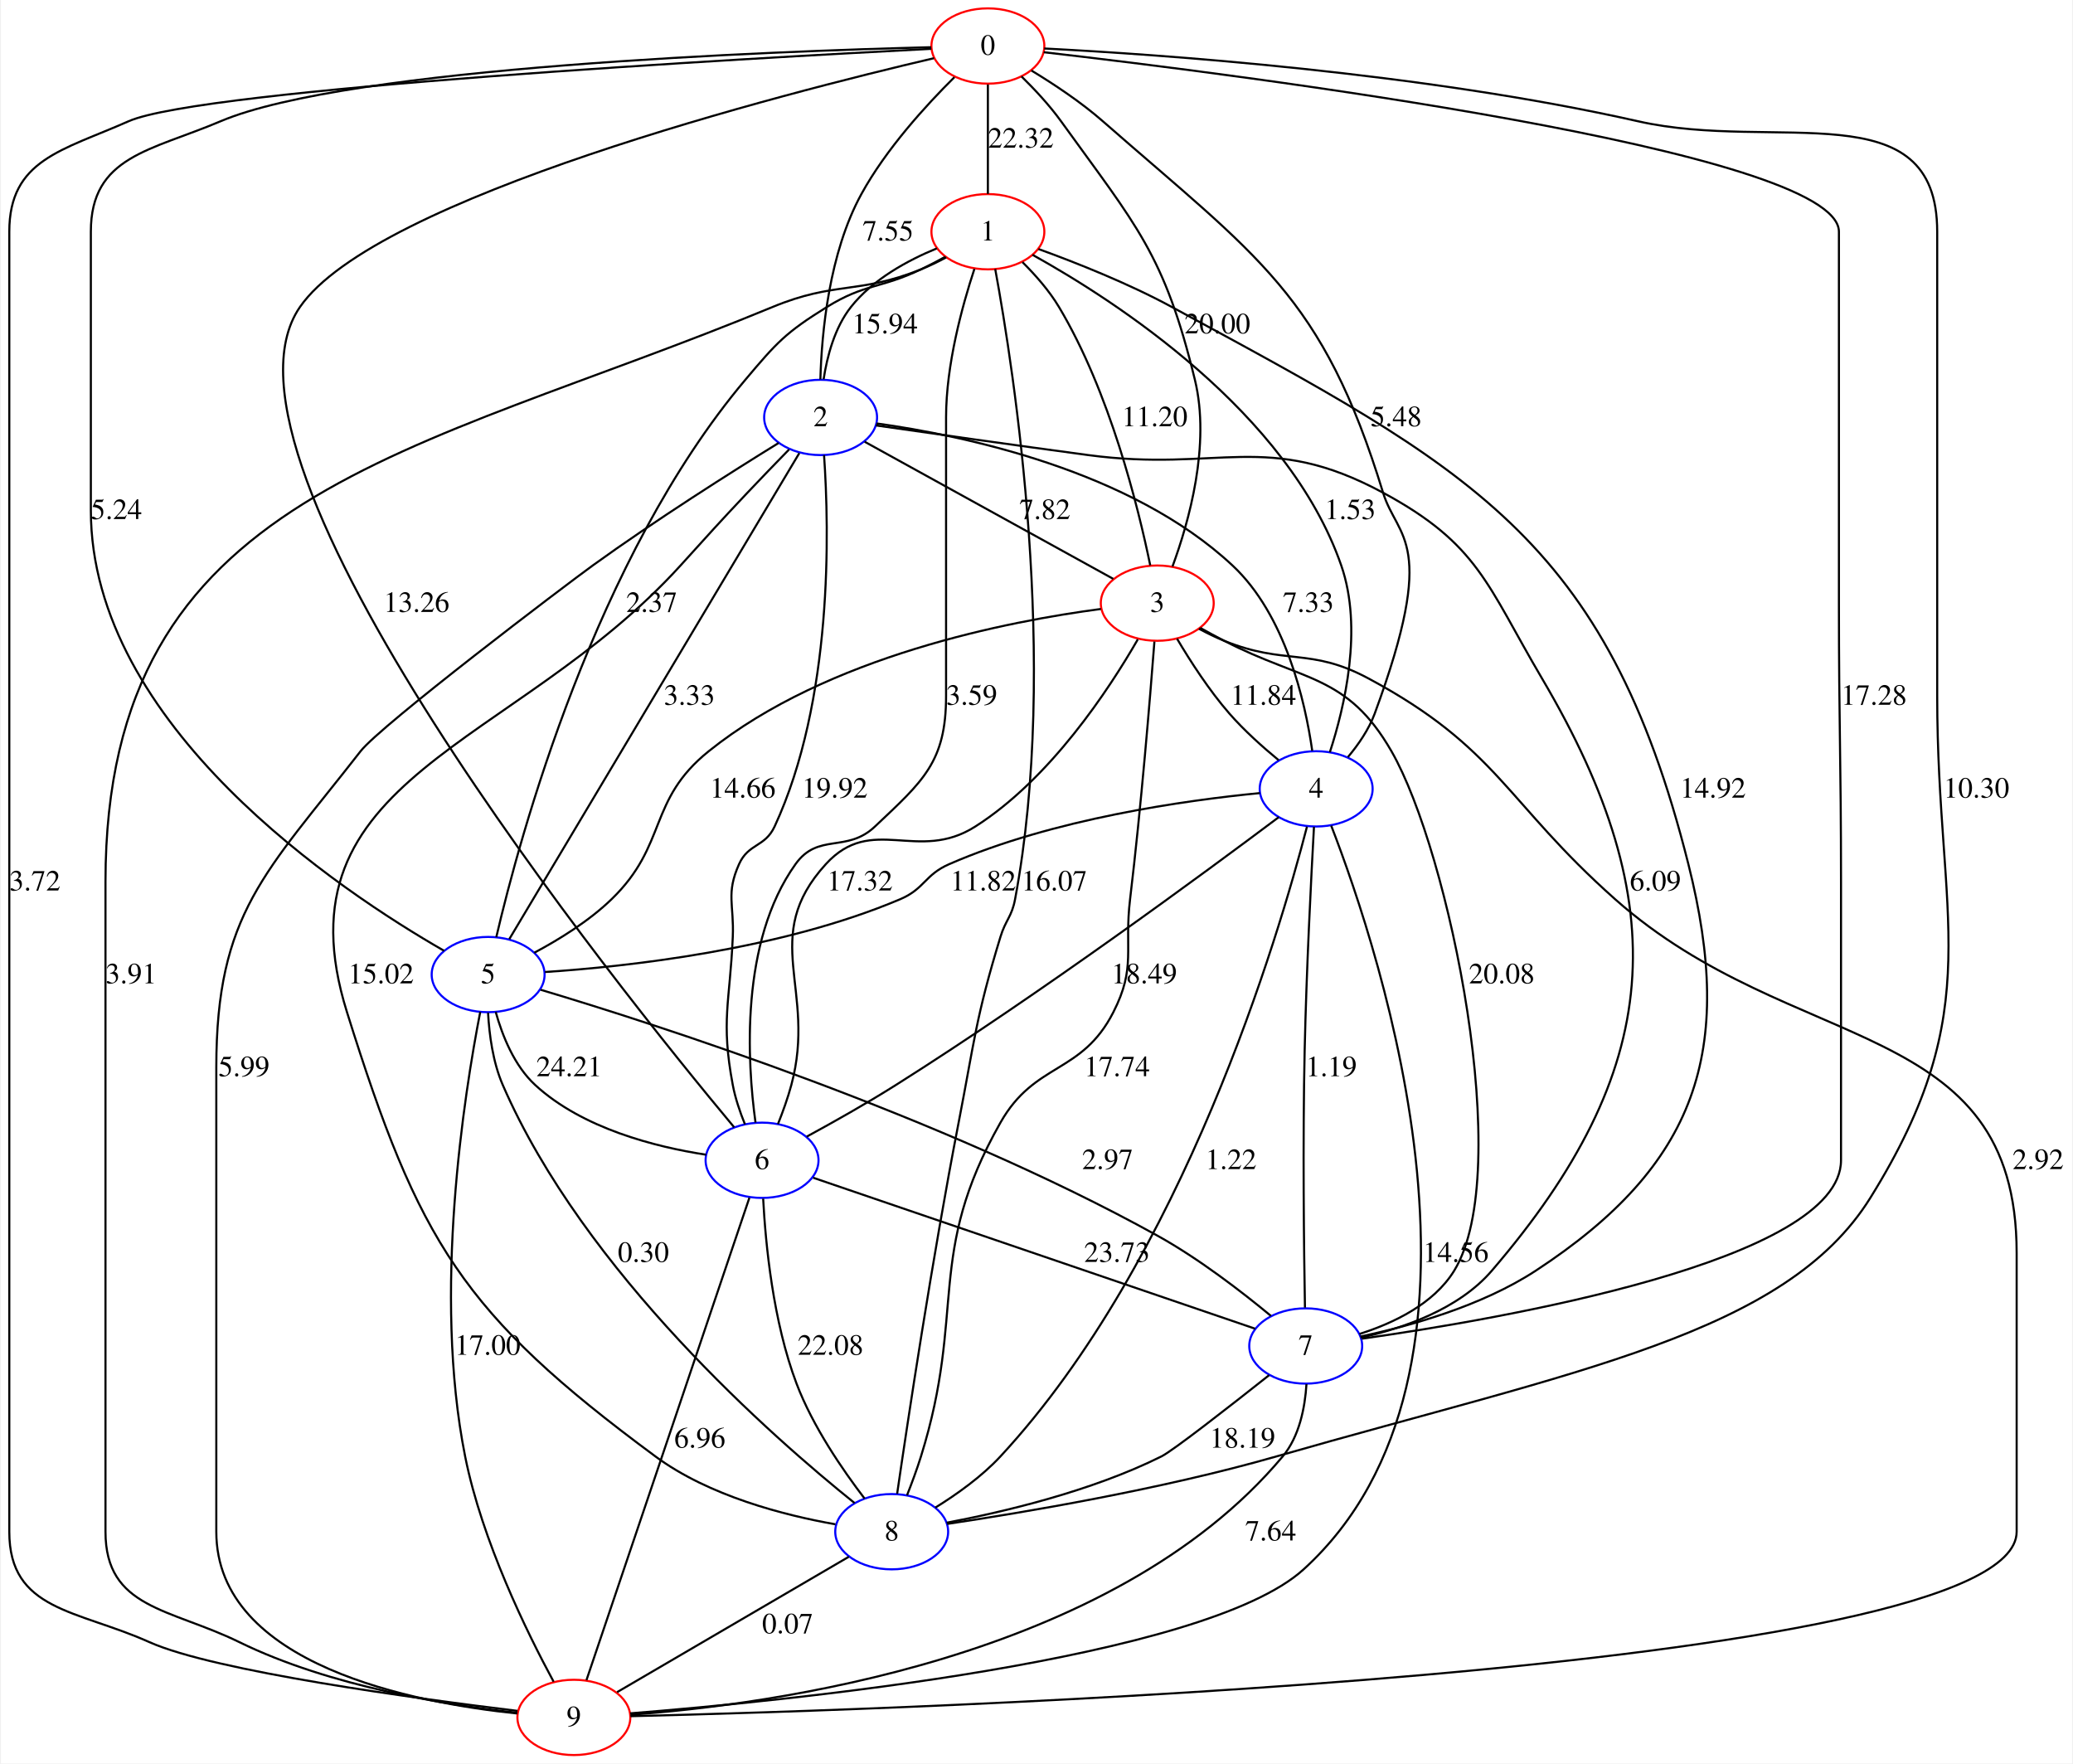
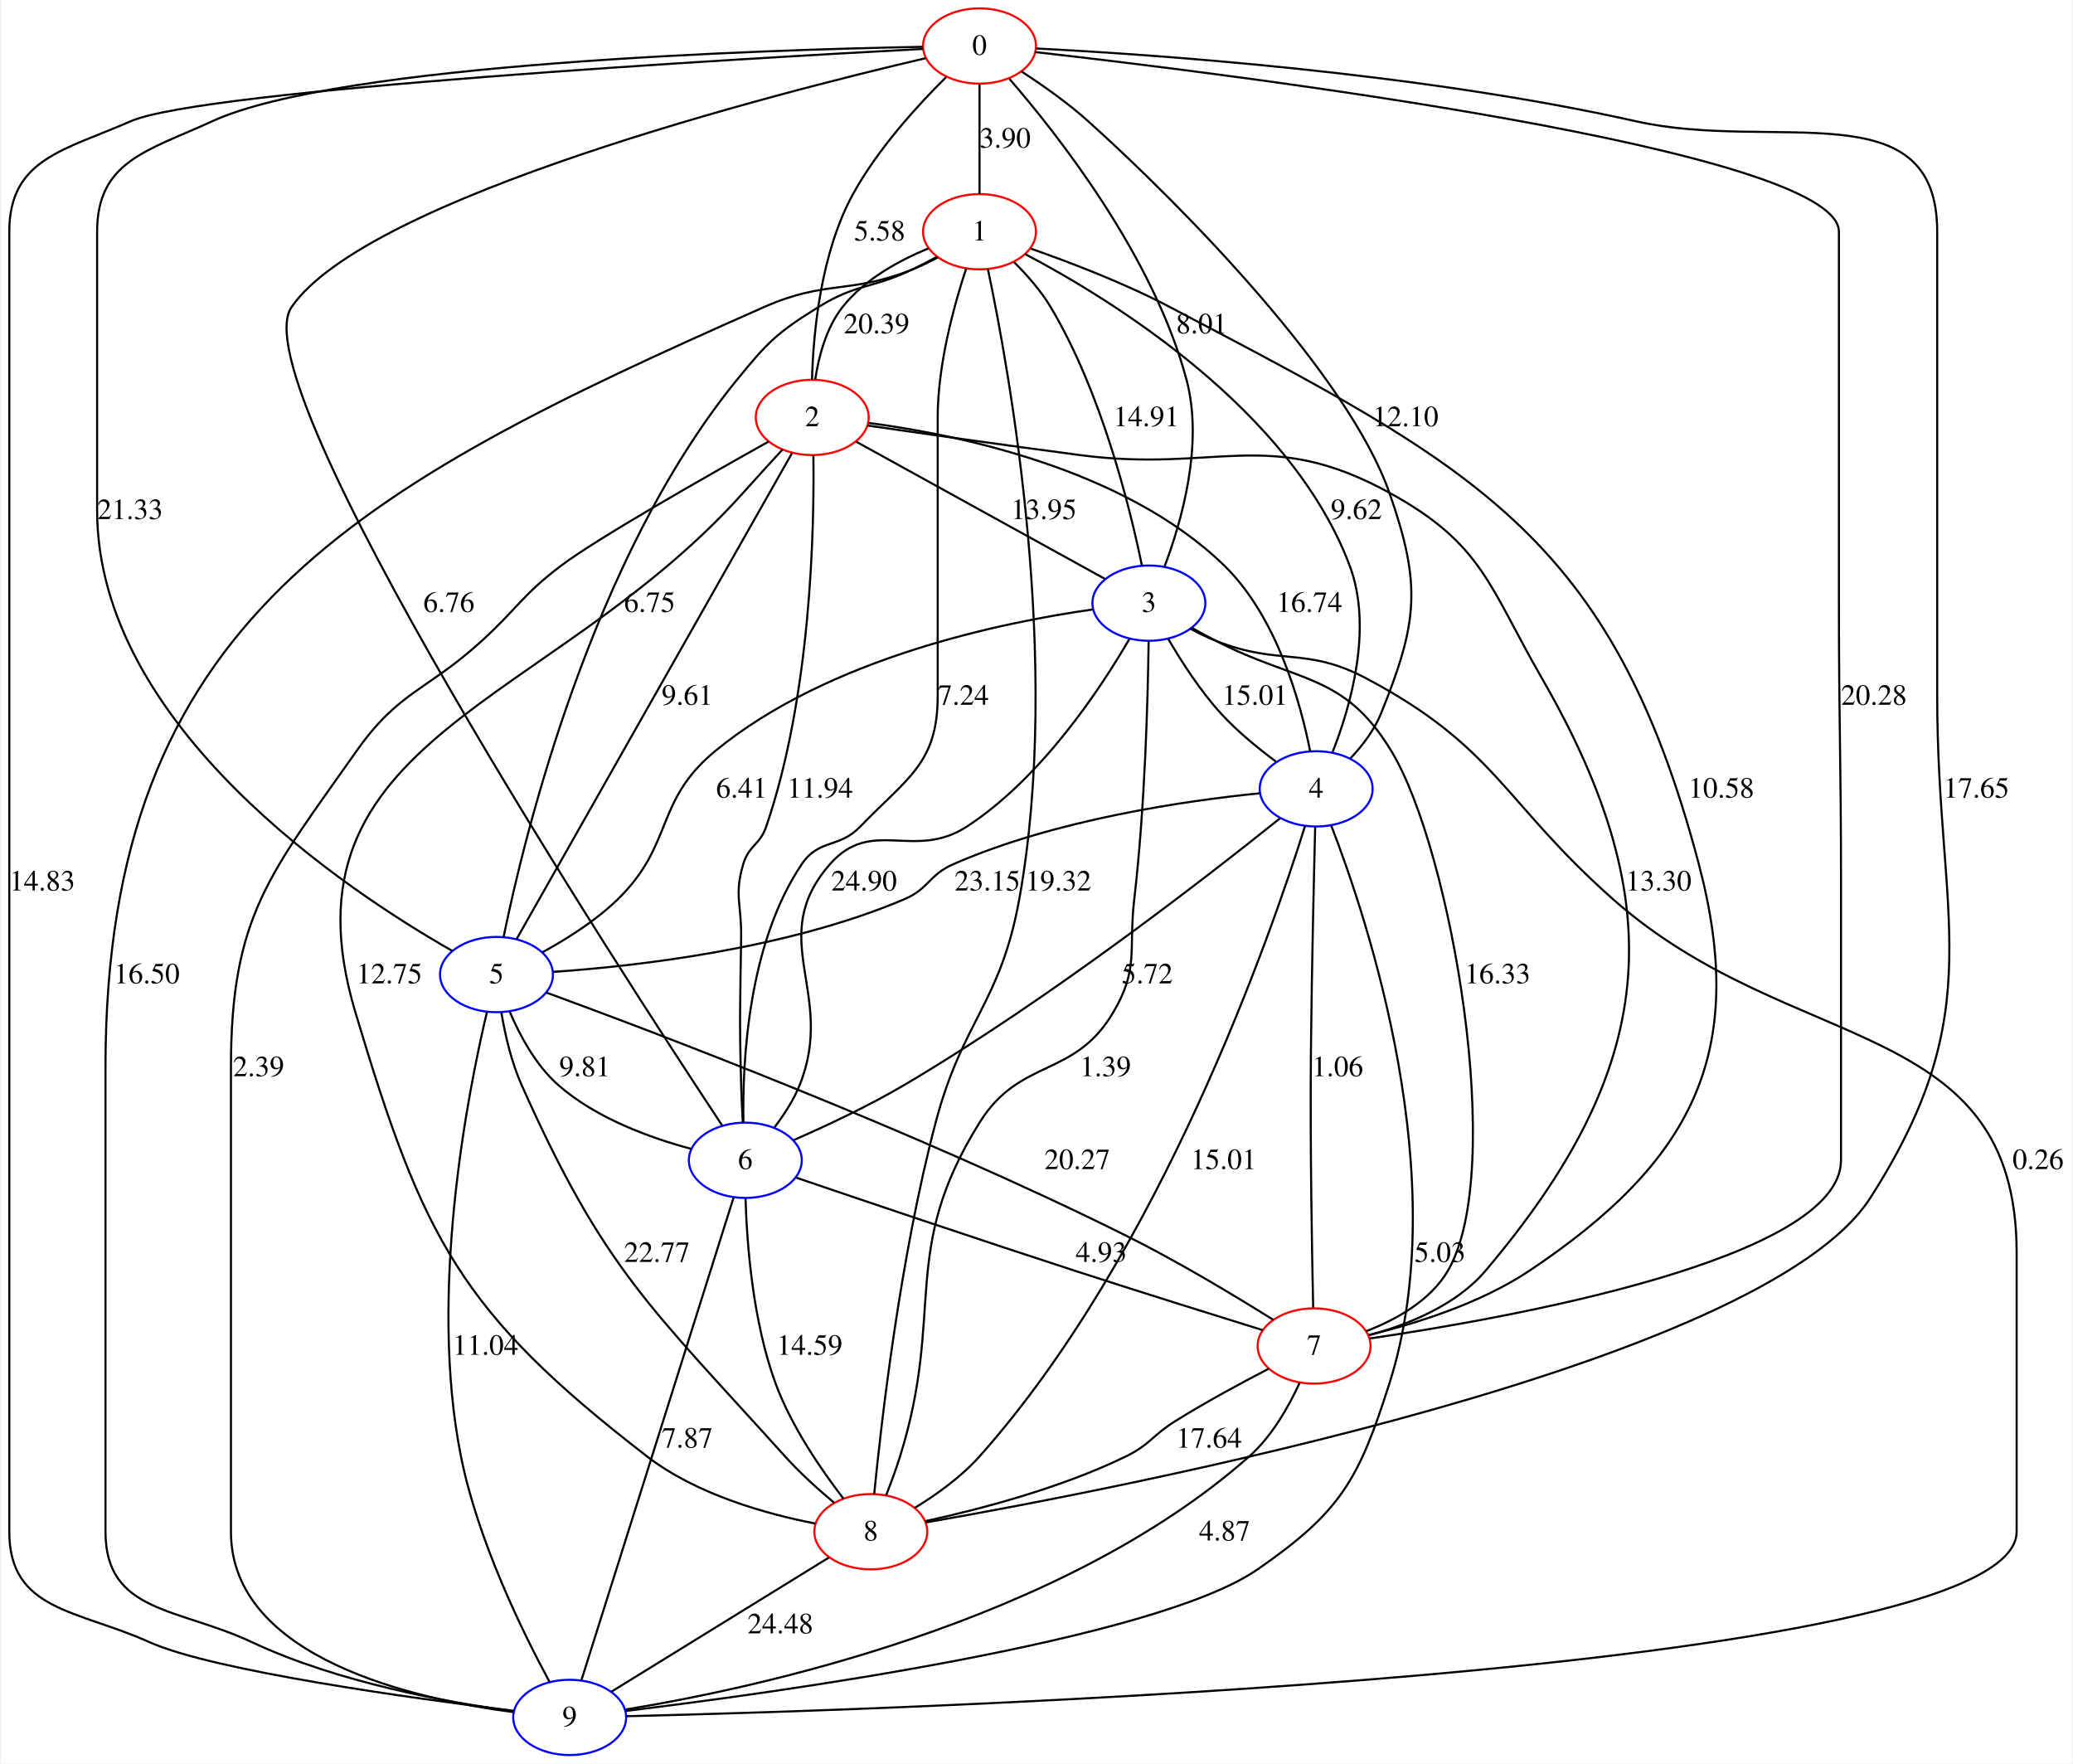
<svg xmlns="http://www.w3.org/2000/svg" width="1920px" height="1633px" viewBox="0.00 0.00 990.50 843.20">
  <g id="graph0" class="graph" transform="scale(1.0 1.0) rotate(0) translate(4 839.2)">
    <polygon fill="#ffffff" stroke="transparent" points="-4,4 -4,-839.2 986.5,-839.2 986.5,4 -4,4" />
    <g id="node1" class="node">
-       <ellipse fill="none" stroke="#ff0000" cx="468" cy="-817.2" rx="27" ry="18" />
-       <text text-anchor="middle" x="468" y="-813" font-family="Times,serif" font-size="14.00" fill="#000000">0</text>
+       <ellipse fill="none" stroke="#ff0000" cx="464" cy="-817.2" rx="27" ry="18" />
+       <text text-anchor="middle" x="464" y="-813" font-family="Times,serif" font-size="14.00" fill="#000000">0</text>
    </g>
    <g id="node2" class="node">
-       <ellipse fill="none" stroke="#0000ff" cx="360" cy="-284.4" rx="27" ry="18" />
-       <text text-anchor="middle" x="360" y="-280.2" font-family="Times,serif" font-size="14.00" fill="#000000">6</text>
+       <ellipse fill="none" stroke="#0000ff" cx="352" cy="-284.4" rx="27" ry="18" />
+       <text text-anchor="middle" x="352" y="-280.2" font-family="Times,serif" font-size="14.00" fill="#000000">6</text>
    </g>
    <g id="edge1" class="edge">
-       <path fill="none" stroke="#000000" d="M442.216,-811.378C371.13,-794.754 175.219,-744.876 139,-692.4 88.207,-618.808 291.703,-366.03 346.653,-300.184" />
-       <text text-anchor="middle" x="194.75" y="-546.6" font-family="Times,serif" font-size="14.00" fill="#000000">13.26</text>
+       <path fill="none" stroke="#000000" d="M438.216,-811.378C367.13,-794.754 171.219,-744.876 135,-692.4 109.593,-655.589 293.11,-373.317 340.846,-301.156" />
+       <text text-anchor="middle" x="210.25" y="-546.6" font-family="Times,serif" font-size="14.00" fill="#000000">6.76</text>
    </g>
    <g id="node3" class="node">
-       <ellipse fill="none" stroke="#0000ff" cx="620" cy="-195.6" rx="27" ry="18" />
-       <text text-anchor="middle" x="620" y="-191.4" font-family="Times,serif" font-size="14.00" fill="#000000">7</text>
+       <ellipse fill="none" stroke="#ff0000" cx="624" cy="-195.6" rx="27" ry="18" />
+       <text text-anchor="middle" x="624" y="-191.4" font-family="Times,serif" font-size="14.00" fill="#000000">7</text>
    </g>
    <g id="edge2" class="edge">
-       <path fill="none" stroke="#000000" d="M494.704,-814.234C585.251,-803.822 875,-767.454 875,-728.4 875,-728.4 875,-728.4 875,-550.8 875,-491.598 876,-476.802 876,-417.6 876,-417.6 876,-417.6 876,-284.4 876,-236.299 712.64,-208.381 646.913,-199.095" />
-       <text text-anchor="middle" x="891.75" y="-502.2" font-family="Times,serif" font-size="14.00" fill="#000000">17.28</text>
+       <path fill="none" stroke="#000000" d="M490.65,-814.297C581.726,-804.02 875,-767.866 875,-728.4 875,-728.4 875,-728.4 875,-550.8 875,-491.598 876,-476.802 876,-417.6 876,-417.6 876,-417.6 876,-284.4 876,-236.97 715.192,-208.651 650.492,-199.177" />
+       <text text-anchor="middle" x="891.75" y="-502.2" font-family="Times,serif" font-size="14.00" fill="#000000">20.28</text>
    </g>
    <g id="node4" class="node">
-       <ellipse fill="none" stroke="#0000ff" cx="422" cy="-106.8" rx="27" ry="18" />
-       <text text-anchor="middle" x="422" y="-102.6" font-family="Times,serif" font-size="14.00" fill="#000000">8</text>
+       <ellipse fill="none" stroke="#ff0000" cx="412" cy="-106.8" rx="27" ry="18" />
+       <text text-anchor="middle" x="412" y="-102.6" font-family="Times,serif" font-size="14.00" fill="#000000">8</text>
    </g>
    <g id="edge8" class="edge">
-       <path fill="none" stroke="#000000" d="M494.948,-816.017C549.282,-813.21 675.612,-804.539 779,-781.2 845.087,-766.282 922,-796.149 922,-728.4 922,-728.4 922,-728.4 922,-506.4 922,-398.789 946.868,-357.757 890,-266.4 849.462,-201.276 749.296,-183.91 606,-142.8 550.933,-127.002 484.614,-115.911 448.543,-110.521" />
-       <text text-anchor="middle" x="940.75" y="-457.8" font-family="Times,serif" font-size="14.00" fill="#000000">10.30</text>
+       <path fill="none" stroke="#000000" d="M491.202,-816.019C546.05,-813.215 673.58,-804.549 778,-781.2 844.524,-766.325 922,-796.567 922,-728.4 922,-728.4 922,-728.4 922,-506.4 922,-398.789 948.034,-357.02 890,-266.4 838.806,-186.461 530.949,-127.368 438.337,-111.218" />
+       <text text-anchor="middle" x="940.75" y="-457.8" font-family="Times,serif" font-size="14.00" fill="#000000">17.65</text>
    </g>
    <g id="node5" class="node">
-       <ellipse fill="none" stroke="#ff0000" cx="270" cy="-18" rx="27" ry="18" />
-       <text text-anchor="middle" x="270" y="-13.8" font-family="Times,serif" font-size="14.00" fill="#000000">9</text>
+       <ellipse fill="none" stroke="#0000ff" cx="268" cy="-18" rx="27" ry="18" />
+       <text text-anchor="middle" x="268" y="-13.8" font-family="Times,serif" font-size="14.00" fill="#000000">9</text>
    </g>
    <g id="edge9" class="edge">
-       <path fill="none" stroke="#000000" d="M440.97,-815.85C355.083,-811.418 91.992,-796.712 57,-781.2 25.431,-767.205 0,-762.932 0,-728.4 0,-728.4 0,-728.4 0,-106.8 0,-68.887 32.405,-69.51 67,-54 98.109,-40.053 195.329,-26.928 243.042,-21.125" />
-       <text text-anchor="middle" x="12.25" y="-413.4" font-family="Times,serif" font-size="14.00" fill="#000000">3.72</text>
+       <path fill="none" stroke="#000000" d="M437.006,-815.808C351.869,-811.278 92.587,-796.375 58,-781.2 26.078,-767.194 0,-763.259 0,-728.4 0,-728.4 0,-728.4 0,-106.8 0,-68.887 32.418,-69.54 67,-54 97.8,-40.16 194.064,-26.983 241.308,-21.146" />
+       <text text-anchor="middle" x="15.75" y="-413.4" font-family="Times,serif" font-size="14.00" fill="#000000">14.83</text>
    </g>
    <g id="node6" class="node">
      <ellipse fill="none" stroke="#0000ff" cx="625" cy="-462" rx="27" ry="18" />
      <text text-anchor="middle" x="625" y="-457.8" font-family="Times,serif" font-size="14.00" fill="#000000">4</text>
    </g>
    <g id="edge3" class="edge">
-       <path fill="none" stroke="#000000" d="M488.824,-805.477C499.546,-798.981 512.528,-790.375 523,-781.2 597.375,-716.041 628.052,-698.148 657,-603.6 663.861,-581.192 683.631,-581.131 653,-498 650.208,-490.422 645.196,-483.167 640.176,-477.182" />
-       <text text-anchor="middle" x="663.25" y="-635.4" font-family="Times,serif" font-size="14.00" fill="#000000">5.48</text>
+       <path fill="none" stroke="#000000" d="M484.139,-804.975C494.165,-798.471 506.203,-790.011 516,-781.2 562.687,-739.214 640.454,-659.412 660,-603.6 675.524,-559.273 673.602,-541.544 656,-498 652.785,-490.047 647.066,-482.615 641.408,-476.592" />
+       <text text-anchor="middle" x="667.75" y="-635.4" font-family="Times,serif" font-size="14.00" fill="#000000">12.10</text>
    </g>
    <g id="node7" class="node">
-       <ellipse fill="none" stroke="#0000ff" cx="229" cy="-373.2" rx="27" ry="18" />
-       <text text-anchor="middle" x="229" y="-369" font-family="Times,serif" font-size="14.00" fill="#000000">5</text>
+       <ellipse fill="none" stroke="#0000ff" cx="233" cy="-373.2" rx="27" ry="18" />
+       <text text-anchor="middle" x="233" y="-369" font-family="Times,serif" font-size="14.00" fill="#000000">5</text>
    </g>
    <g id="edge4" class="edge">
-       <path fill="none" stroke="#000000" d="M440.862,-816.63C366.75,-814.744 162.358,-807.258 101,-781.2 67.686,-767.052 39,-764.594 39,-728.4 39,-728.4 39,-728.4 39,-595.2 39,-492.218 158.472,-412.966 207.941,-384.564" />
-       <text text-anchor="middle" x="51.25" y="-591" font-family="Times,serif" font-size="14.00" fill="#000000">5.24</text>
+       <path fill="none" stroke="#000000" d="M436.779,-816.819C362.45,-815.421 157.555,-809.073 97,-781.2 66.219,-767.032 42,-762.285 42,-728.4 42,-728.4 42,-728.4 42,-595.2 42,-491.988 162.101,-412.87 211.83,-384.535" />
+       <text text-anchor="middle" x="57.75" y="-591" font-family="Times,serif" font-size="14.00" fill="#000000">21.33</text>
    </g>
    <g id="node8" class="node">
-       <ellipse fill="none" stroke="#0000ff" cx="388" cy="-639.6" rx="27" ry="18" />
-       <text text-anchor="middle" x="388" y="-635.4" font-family="Times,serif" font-size="14.00" fill="#000000">2</text>
+       <ellipse fill="none" stroke="#ff0000" cx="384" cy="-639.6" rx="27" ry="18" />
+       <text text-anchor="middle" x="384" y="-635.4" font-family="Times,serif" font-size="14.00" fill="#000000">2</text>
    </g>
    <g id="edge5" class="edge">
-       <path fill="none" stroke="#000000" d="M452.011,-802.307C438.434,-788.865 419.322,-767.946 407.5,-746.4 391.996,-718.144 388.504,-679.984 387.894,-657.758" />
-       <text text-anchor="middle" x="420.25" y="-724.2" font-family="Times,serif" font-size="14.00" fill="#000000">7.55</text>
+       <path fill="none" stroke="#000000" d="M448.011,-802.307C434.434,-788.865 415.322,-767.946 403.5,-746.4 387.996,-718.144 384.504,-679.984 383.894,-657.758" />
+       <text text-anchor="middle" x="416.25" y="-724.2" font-family="Times,serif" font-size="14.00" fill="#000000">5.58</text>
    </g>
    <g id="node9" class="node">
-       <ellipse fill="none" stroke="#ff0000" cx="549" cy="-550.8" rx="27" ry="18" />
-       <text text-anchor="middle" x="549" y="-546.6" font-family="Times,serif" font-size="14.00" fill="#000000">3</text>
+       <ellipse fill="none" stroke="#0000ff" cx="545" cy="-550.8" rx="27" ry="18" />
+       <text text-anchor="middle" x="545" y="-546.6" font-family="Times,serif" font-size="14.00" fill="#000000">3</text>
    </g>
    <g id="edge6" class="edge">
-       <path fill="none" stroke="#000000" d="M484.049,-802.673C490.406,-796.438 497.495,-788.837 503,-781.2 539.172,-731.017 552.362,-717.704 567,-657.6 574.564,-626.542 564.144,-589.637 556.29,-568.346" />
-       <text text-anchor="middle" x="577.75" y="-679.8" font-family="Times,serif" font-size="14.00" fill="#000000">20.00</text>
+       <path fill="none" stroke="#000000" d="M478.274,-801.506C501.703,-774.518 547.283,-716.513 563,-657.6 571.239,-626.715 560.598,-589.752 552.519,-568.404" />
+       <text text-anchor="middle" x="570.25" y="-679.8" font-family="Times,serif" font-size="14.00" fill="#000000">8.01</text>
    </g>
    <g id="node10" class="node">
-       <ellipse fill="none" stroke="#ff0000" cx="468" cy="-728.4" rx="27" ry="18" />
-       <text text-anchor="middle" x="468" y="-724.2" font-family="Times,serif" font-size="14.00" fill="#000000">1</text>
+       <ellipse fill="none" stroke="#ff0000" cx="464" cy="-728.4" rx="27" ry="18" />
+       <text text-anchor="middle" x="464" y="-724.2" font-family="Times,serif" font-size="14.00" fill="#000000">1</text>
    </g>
    <g id="edge7" class="edge">
-       <path fill="none" stroke="#000000" d="M468,-798.801C468,-783.459 468,-761.722 468,-746.472" />
-       <text text-anchor="middle" x="483.75" y="-768.6" font-family="Times,serif" font-size="14.00" fill="#000000">22.32</text>
+       <path fill="none" stroke="#000000" d="M464,-798.801C464,-783.459 464,-761.722 464,-746.472" />
+       <text text-anchor="middle" x="476.25" y="-768.6" font-family="Times,serif" font-size="14.00" fill="#000000">3.90</text>
    </g>
    <g id="edge10" class="edge">
-       <path fill="none" stroke="#000000" d="M384.46,-276.046C434.14,-259.078 546.328,-220.762 595.794,-203.867" />
-       <text text-anchor="middle" x="529.75" y="-235.8" font-family="Times,serif" font-size="14.00" fill="#000000">23.73</text>
+       <path fill="none" stroke="#000000" d="M376.236,-276.117C407.123,-265.598 462.185,-246.968 509.5,-231.6 540.417,-221.558 576.172,-210.387 599.388,-203.191" />
+       <text text-anchor="middle" x="522.25" y="-235.8" font-family="Times,serif" font-size="14.00" fill="#000000">4.93</text>
    </g>
    <g id="edge12" class="edge">
-       <path fill="none" stroke="#000000" d="M360.529,-266.053C361.672,-244.297 365.264,-207.25 376.5,-177.6 384.267,-157.106 398.553,-136.321 409.052,-122.622" />
-       <text text-anchor="middle" x="392.75" y="-191.4" font-family="Times,serif" font-size="14.00" fill="#000000">22.08</text>
+       <path fill="none" stroke="#000000" d="M352.097,-266.06C352.749,-244.312 355.565,-207.272 366.5,-177.6 374.078,-157.035 388.397,-136.263 398.955,-122.586" />
+       <text text-anchor="middle" x="382.75" y="-191.4" font-family="Times,serif" font-size="14.00" fill="#000000">14.59</text>
    </g>
    <g id="edge11" class="edge">
-       <path fill="none" stroke="#000000" d="M353.955,-266.507C337.56,-217.976 292.383,-84.254 276.019,-35.815" />
-       <text text-anchor="middle" x="330.25" y="-147" font-family="Times,serif" font-size="14.00" fill="#000000">6.96</text>
+       <path fill="none" stroke="#000000" d="M346.358,-266.507C331.056,-217.976 288.891,-84.254 273.617,-35.815" />
+       <text text-anchor="middle" x="324.25" y="-147" font-family="Times,serif" font-size="14.00" fill="#000000">7.87</text>
    </g>
    <g id="edge13" class="edge">
-       <path fill="none" stroke="#000000" d="M602.489,-181.647C583.951,-166.965 556.602,-145.594 551,-142.8 517.5,-126.092 475.115,-116.16 448.27,-111.091" />
-       <text text-anchor="middle" x="589.75" y="-147" font-family="Times,serif" font-size="14.00" fill="#000000">18.19</text>
+       <path fill="none" stroke="#000000" d="M602.351,-184.75C589.157,-177.926 572.086,-168.712 557.5,-159.6 546.611,-152.797 545.539,-148.428 534,-142.8 502.64,-127.504 463.517,-117.376 438.16,-111.863" />
+       <text text-anchor="middle" x="573.75" y="-147" font-family="Times,serif" font-size="14.00" fill="#000000">17.64</text>
    </g>
    <g id="edge14" class="edge">
-       <path fill="none" stroke="#000000" d="M620.359,-177.359C619.652,-166.227 616.995,-152.348 609,-142.8 527.269,-45.185 361.995,-23.907 297.065,-19.281" />
-       <text text-anchor="middle" x="603.25" y="-102.6" font-family="Times,serif" font-size="14.00" fill="#000000">7.64</text>
+       <path fill="none" stroke="#000000" d="M617.088,-177.986C611.899,-166.682 603.827,-152.38 593,-142.8 502.467,-62.7 355.028,-31.584 294.855,-21.804" />
+       <text text-anchor="middle" x="581.25" y="-102.6" font-family="Times,serif" font-size="14.00" fill="#000000">4.87</text>
    </g>
    <g id="edge15" class="edge">
-       <path fill="none" stroke="#000000" d="M401.501,-94.824C372.49,-77.876 319.758,-47.069 290.66,-30.07" />
-       <text text-anchor="middle" x="372.25" y="-58.2" font-family="Times,serif" font-size="14.00" fill="#000000">0.07</text>
+       <path fill="none" stroke="#000000" d="M391.977,-94.453C364.466,-77.487 315.274,-47.153 287.853,-30.242" />
+       <text text-anchor="middle" x="368.75" y="-58.2" font-family="Times,serif" font-size="14.00" fill="#000000">24.48</text>
    </g>
    <g id="edge17" class="edge">
-       <path fill="none" stroke="#000000" d="M607.13,-448.483C572.532,-422.525 493.666,-364.374 424,-320.4 410.093,-311.622 393.951,-302.549 381.357,-295.708" />
-       <text text-anchor="middle" x="542.75" y="-369" font-family="Times,serif" font-size="14.00" fill="#000000">18.49</text>
+       <path fill="none" stroke="#000000" d="M607.802,-447.996C574.434,-421.205 498.023,-361.691 428,-320.4 410.896,-310.314 390.516,-300.784 375.168,-294.066" />
+       <text text-anchor="middle" x="544.25" y="-369" font-family="Times,serif" font-size="14.00" fill="#000000">5.72</text>
    </g>
    <g id="edge18" class="edge">
-       <path fill="none" stroke="#000000" d="M623.948,-443.82C622.599,-419.531 620.336,-375.144 619.5,-337.2 618.526,-292.961 619.169,-240.928 619.636,-213.933" />
-       <text text-anchor="middle" x="632.25" y="-324.6" font-family="Times,serif" font-size="14.00" fill="#000000">1.19</text>
+       <path fill="none" stroke="#000000" d="M624.522,-443.814C623.909,-419.517 622.88,-375.122 622.5,-337.2 622.057,-292.95 622.978,-240.922 623.565,-213.93" />
+       <text text-anchor="middle" x="635.25" y="-324.6" font-family="Times,serif" font-size="14.00" fill="#000000">1.06</text>
    </g>
    <g id="edge19" class="edge">
-       <path fill="none" stroke="#000000" d="M620.603,-443.931C607.062,-391.524 561.518,-237.216 474,-142.8 465.043,-133.137 453.057,-124.623 442.85,-118.304" />
-       <text text-anchor="middle" x="584.25" y="-280.2" font-family="Times,serif" font-size="14.00" fill="#000000">1.22</text>
+       <path fill="none" stroke="#000000" d="M619.672,-444.211C603.501,-392.565 550.712,-240.112 464,-142.8 455.234,-132.963 443.261,-124.438 433.013,-118.156" />
+       <text text-anchor="middle" x="580.75" y="-280.2" font-family="Times,serif" font-size="14.00" fill="#000000">15.01</text>
    </g>
    <g id="edge20" class="edge">
-       <path fill="none" stroke="#000000" d="M632.186,-444.415C655.612,-383.935 722.491,-183.037 619,-88.8 571.402,-45.458 370.295,-25.78 296.929,-19.947" />
-       <text text-anchor="middle" x="691.75" y="-235.8" font-family="Times,serif" font-size="14.00" fill="#000000">14.56</text>
+       <path fill="none" stroke="#000000" d="M632.173,-444.536C649.694,-399.291 691.043,-275.004 660,-177.6 645.306,-131.495 636.78,-116.353 597,-88.8 547.469,-54.494 364.197,-29.51 294.834,-21.095" />
+       <text text-anchor="middle" x="684.25" y="-235.8" font-family="Times,serif" font-size="14.00" fill="#000000">5.03</text>
    </g>
    <g id="edge16" class="edge">
-       <path fill="none" stroke="#000000" d="M598.089,-459.978C562.716,-456.549 499.245,-447.709 449.5,-426 437.733,-420.865 437.822,-414.208 426,-409.2 368.695,-384.925 295.213,-376.996 256.193,-374.423" />
-       <text text-anchor="middle" x="465.75" y="-413.4" font-family="Times,serif" font-size="14.00" fill="#000000">11.82</text>
+       <path fill="none" stroke="#000000" d="M598.094,-459.892C563.066,-456.382 500.535,-447.465 451.5,-426 439.739,-420.851 439.817,-414.219 428,-409.2 371.438,-385.179 298.949,-377.154 260.242,-374.496" />
+       <text text-anchor="middle" x="467.75" y="-413.4" font-family="Times,serif" font-size="14.00" fill="#000000">23.15</text>
    </g>
    <g id="edge21" class="edge">
-       <path fill="none" stroke="#000000" d="M232.625,-355.322C235.804,-343.907 241.531,-329.579 251.5,-320.4 274.13,-299.563 309.132,-290.761 333.228,-287.059" />
-       <text text-anchor="middle" x="267.75" y="-324.6" font-family="Times,serif" font-size="14.00" fill="#000000">24.21</text>
+       <path fill="none" stroke="#000000" d="M239.304,-355.492C244.126,-344.148 251.781,-329.836 262.5,-320.4 280.602,-304.464 306.658,-295.065 325.991,-289.892" />
+       <text text-anchor="middle" x="275.25" y="-324.6" font-family="Times,serif" font-size="14.00" fill="#000000">9.81</text>
    </g>
    <g id="edge22" class="edge">
-       <path fill="none" stroke="#000000" d="M254.088,-365.943C309.405,-349.408 445.184,-305.878 549,-248.4 568.89,-237.388 589.512,-221.461 603.372,-209.983" />
-       <text text-anchor="middle" x="525.25" y="-280.2" font-family="Times,serif" font-size="14.00" fill="#000000">2.97</text>
+       <path fill="none" stroke="#000000" d="M256.909,-364.57C308.502,-345.67 433.723,-298.307 534,-248.4 558.976,-235.97 586.471,-219.388 604.417,-208.147" />
+       <text text-anchor="middle" x="510.75" y="-280.2" font-family="Times,serif" font-size="14.00" fill="#000000">20.27</text>
    </g>
    <g id="edge23" class="edge">
-       <path fill="none" stroke="#000000" d="M228.962,-354.942C229.533,-344.455 231.283,-331.255 236,-320.4 274.999,-230.654 365.76,-151.364 404.243,-120.505" />
-       <text text-anchor="middle" x="303.25" y="-235.8" font-family="Times,serif" font-size="14.00" fill="#000000">0.30</text>
+       <path fill="none" stroke="#000000" d="M235.318,-355.039C237.091,-344.586 240.091,-331.385 245,-320.4 284.486,-232.041 306.198,-214.683 371,-142.8 378.104,-134.92 386.839,-127.044 394.419,-120.678" />
+       <text text-anchor="middle" x="309.75" y="-235.8" font-family="Times,serif" font-size="14.00" fill="#000000">22.77</text>
    </g>
    <g id="edge24" class="edge">
-       <path fill="none" stroke="#000000" d="M225.225,-355.348C217.611,-316.339 202.411,-220.747 218,-142.8 226.102,-102.291 247.642,-58.495 260.313,-35.078" />
-       <text text-anchor="middle" x="228.75" y="-191.4" font-family="Times,serif" font-size="14.00" fill="#000000">17.00</text>
+       <path fill="none" stroke="#000000" d="M228.449,-355.367C219.207,-316.394 200.386,-220.87 216,-142.8 224.102,-102.291 245.642,-58.495 258.313,-35.078" />
+       <text text-anchor="middle" x="227.75" y="-191.4" font-family="Times,serif" font-size="14.00" fill="#000000">11.04</text>
    </g>
    <g id="edge28" class="edge">
-       <path fill="none" stroke="#000000" d="M389.644,-621.597C392.14,-585.877 393.974,-504.292 366,-444 361.369,-434.018 353.501,-436.041 349,-426 342.65,-411.834 346.667,-406.71 346,-391.2 344.647,-359.762 340.198,-351.327 346,-320.4 347.187,-314.073 349.452,-307.428 351.821,-301.594" />
-       <text text-anchor="middle" x="394.75" y="-457.8" font-family="Times,serif" font-size="14.00" fill="#000000">19.92</text>
+       <path fill="none" stroke="#000000" d="M384.541,-621.501C385.04,-586.293 383.444,-506.55 362,-444 358.959,-435.131 353.669,-434.988 351,-426 346.596,-411.167 350.222,-406.671 350,-391.2 349.548,-359.737 349.127,-351.855 350,-320.4 350.16,-314.643 350.463,-308.375 350.786,-302.706" />
+       <text text-anchor="middle" x="387.75" y="-457.8" font-family="Times,serif" font-size="14.00" fill="#000000">11.94</text>
    </g>
    <g id="edge27" class="edge">
-       <path fill="none" stroke="#000000" d="M414.462,-635.779C440.337,-632.066 480.858,-626.314 516,-621.6 578.615,-613.201 601.406,-633.607 657,-603.6 702.714,-578.926 706.618,-559.55 733,-514.8 797.152,-405.985 791.273,-327.45 709,-231.6 693.15,-213.135 666.431,-204.022 646.396,-199.6" />
-       <text text-anchor="middle" x="787.25" y="-413.4" font-family="Times,serif" font-size="14.00" fill="#000000">6.09</text>
+       <path fill="none" stroke="#000000" d="M410.456,-635.733C436.326,-631.986 476.844,-626.209 512,-621.6 577.7,-612.986 601.909,-635.477 660,-603.6 704.79,-579.021 707.491,-559.067 733,-514.8 796.129,-405.25 787.707,-328.09 706,-231.6 691.833,-214.87 668.397,-205.648 650.199,-200.739" />
+       <text text-anchor="middle" x="788.75" y="-413.4" font-family="Times,serif" font-size="14.00" fill="#000000">13.30</text>
    </g>
    <g id="edge26" class="edge">
-       <path fill="none" stroke="#000000" d="M372.917,-624.274C366.708,-617.917 359.468,-610.441 353,-603.6 338.564,-588.333 335.131,-584.35 321,-568.8 241.318,-481.117 126.091,-468.265 161.5,-355.2 195.847,-245.523 216.549,-211.077 309,-142.8 334.672,-123.841 370.682,-114.643 395.1,-110.336" />
-       <text text-anchor="middle" x="177.75" y="-369" font-family="Times,serif" font-size="14.00" fill="#000000">15.02</text>
+       <path fill="none" stroke="#000000" d="M369.787,-624.258C363.933,-617.897 357.106,-610.424 351,-603.6 259.122,-500.918 126.025,-487.211 165.5,-355.2 197.856,-246.994 215.579,-211.787 305,-142.8 328.743,-124.483 362.325,-115.201 385.505,-110.698" />
+       <text text-anchor="middle" x="181.75" y="-369" font-family="Times,serif" font-size="14.00" fill="#000000">12.75</text>
    </g>
    <g id="edge25" class="edge">
-       <path fill="none" stroke="#000000" d="M367.915,-627.384C345.741,-613.708 309.186,-590.597 279,-568.8 266.195,-559.554 177.71,-492.457 168,-480 122.589,-421.741 99,-402.667 99,-328.8 99,-328.8 99,-328.8 99,-106.8 99,-42.74 194.687,-24.829 242.905,-19.871" />
-       <text text-anchor="middle" x="112.25" y="-324.6" font-family="Times,serif" font-size="14.00" fill="#000000">5.99</text>
+       <path fill="none" stroke="#000000" d="M363.148,-628.049C333.65,-611.581 281.387,-581.9 264,-568.8 245.419,-554.8 243.18,-548.487 226,-532.8 199.769,-508.848 186.45,-509.045 166,-480 124.379,-420.885 106,-401.098 106,-328.8 106,-328.8 106,-328.8 106,-106.8 106,-45.861 195.237,-26.463 241.249,-20.512" />
+       <text text-anchor="middle" x="119.25" y="-324.6" font-family="Times,serif" font-size="14.00" fill="#000000">2.39</text>
    </g>
    <g id="edge30" class="edge">
-       <path fill="none" stroke="#000000" d="M414.728,-636.738C456.186,-630.97 536.279,-614.338 585,-568.8 610.314,-545.14 619.711,-503.92 623.123,-480.204" />
-       <text text-anchor="middle" x="621.25" y="-546.6" font-family="Times,serif" font-size="14.00" fill="#000000">7.33</text>
+       <path fill="none" stroke="#000000" d="M410.947,-636.967C452.7,-631.51 533.187,-615.291 581,-568.8 606.161,-544.335 617.483,-503.411 622.129,-479.962" />
+       <text text-anchor="middle" x="621.75" y="-546.6" font-family="Times,serif" font-size="14.00" fill="#000000">16.74</text>
    </g>
    <g id="edge29" class="edge">
-       <path fill="none" stroke="#000000" d="M377.812,-622.53C349.093,-574.413 267.718,-438.071 239.103,-390.128" />
-       <text text-anchor="middle" x="325.25" y="-502.2" font-family="Times,serif" font-size="14.00" fill="#000000">3.33</text>
+       <path fill="none" stroke="#000000" d="M374.325,-622.53C347.051,-574.413 269.77,-438.071 242.595,-390.128" />
+       <text text-anchor="middle" x="324.25" y="-502.2" font-family="Times,serif" font-size="14.00" fill="#000000">9.61</text>
    </g>
    <g id="edge31" class="edge">
-       <path fill="none" stroke="#000000" d="M409.048,-627.991C439.904,-610.972 497.088,-579.432 527.947,-562.412" />
-       <text text-anchor="middle" x="495.25" y="-591" font-family="Times,serif" font-size="14.00" fill="#000000">7.82</text>
+       <path fill="none" stroke="#000000" d="M405.048,-627.991C435.904,-610.972 493.088,-579.432 523.947,-562.412" />
+       <text text-anchor="middle" x="494.75" y="-591" font-family="Times,serif" font-size="14.00" fill="#000000">13.95</text>
    </g>
    <g id="edge35" class="edge">
-       <path fill="none" stroke="#000000" d="M539.693,-533.465C525.943,-509.564 497.909,-466.861 462,-444 434.357,-426.402 412.586,-450.208 390.5,-426 358.484,-390.907 386.347,-366.27 374,-320.4 372.327,-314.183 369.94,-307.567 367.609,-301.724" />
-       <text text-anchor="middle" x="406.75" y="-413.4" font-family="Times,serif" font-size="14.00" fill="#000000">17.32</text>
+       <path fill="none" stroke="#000000" d="M535.624,-533.572C521.792,-509.8 493.661,-467.247 458,-444 432.709,-427.513 412.396,-448.707 392.5,-426 361.279,-390.37 395.615,-364.377 378,-320.4 375.133,-313.243 370.539,-306.184 366.004,-300.239" />
+       <text text-anchor="middle" x="408.75" y="-413.4" font-family="Times,serif" font-size="14.00" fill="#000000">24.90</text>
    </g>
    <g id="edge34" class="edge">
-       <path fill="none" stroke="#000000" d="M569.541,-538.966C573.327,-536.866 577.263,-534.733 581,-532.8 618.839,-513.226 639.758,-516.928 661,-480 688.724,-431.804 720.098,-278.979 691,-231.6 681.163,-215.584 661.74,-206.425 645.692,-201.357" />
-       <text text-anchor="middle" x="713.75" y="-369" font-family="Times,serif" font-size="14.00" fill="#000000">20.08</text>
+       <path fill="none" stroke="#000000" d="M565.541,-538.966C569.327,-536.866 573.263,-534.733 577,-532.8 616.166,-512.54 638.172,-517.727 661,-480 689.745,-432.494 716.032,-279.53 688,-231.6 679.569,-217.184 663.008,-208.095 648.845,-202.656" />
+       <text text-anchor="middle" x="711.75" y="-369" font-family="Times,serif" font-size="14.00" fill="#000000">16.33</text>
    </g>
    <g id="edge33" class="edge">
-       <path fill="none" stroke="#000000" d="M547.642,-532.436C545.567,-505.401 541.289,-453.32 536,-409.2 533.112,-385.111 539.028,-376.811 528,-355.2 512.743,-325.302 490.538,-331.609 474,-302.4 438.074,-238.948 457.71,-212.409 436,-142.8 434.083,-136.654 431.635,-130.055 429.324,-124.207" />
-       <text text-anchor="middle" x="529.75" y="-324.6" font-family="Times,serif" font-size="14.00" fill="#000000">17.74</text>
+       <path fill="none" stroke="#000000" d="M544.874,-532.405C544.512,-505.333 543.139,-453.205 538,-409.2 535.169,-384.957 540.382,-376.234 528,-355.2 509.293,-323.422 483.505,-333.694 464,-302.4 425.43,-240.52 447.71,-212.409 426,-142.8 424.083,-136.654 421.635,-130.055 419.324,-124.207" />
+       <text text-anchor="middle" x="524.25" y="-324.6" font-family="Times,serif" font-size="14.00" fill="#000000">1.39</text>
    </g>
    <g id="edge32" class="edge">
-       <path fill="none" stroke="#000000" d="M568.923,-538.561C572.839,-536.454 576.981,-534.423 581,-532.8 610.387,-520.933 622.075,-529.788 650,-514.8 712.011,-481.517 715.377,-455.933 768,-409.2 853.045,-333.675 960,-353.74 960,-240 960,-240 960,-240 960,-106.8 960,-38.711 424.62,-21.674 297.049,-18.582" />
-       <text text-anchor="middle" x="970.25" y="-280.2" font-family="Times,serif" font-size="14.00" fill="#000000">2.92</text>
+       <path fill="none" stroke="#000000" d="M564.91,-538.528C568.827,-536.424 572.973,-534.402 577,-532.8 607.648,-520.606 619.857,-530.25 649,-514.8 711.18,-481.834 714.317,-455.865 767,-409.2 852.393,-333.563 960,-354.074 960,-240 960,-240 960,-240 960,-106.8 960,-38.516 423.068,-21.628 295.127,-18.573" />
+       <text text-anchor="middle" x="970.25" y="-280.2" font-family="Times,serif" font-size="14.00" fill="#000000">0.26</text>
    </g>
    <g id="edge37" class="edge">
-       <path fill="none" stroke="#000000" d="M558.465,-533.787C564.852,-523.004 573.852,-509.055 583.5,-498 590.524,-489.951 599.345,-482.055 607.047,-475.717" />
-       <text text-anchor="middle" x="599.75" y="-502.2" font-family="Times,serif" font-size="14.00" fill="#000000">11.84</text>
+       <path fill="none" stroke="#000000" d="M554.296,-533.637C560.616,-522.793 569.605,-508.834 579.5,-498 587.244,-489.521 597.114,-481.455 605.68,-475.115" />
+       <text text-anchor="middle" x="595.75" y="-502.2" font-family="Times,serif" font-size="14.00" fill="#000000">15.01</text>
    </g>
    <g id="edge36" class="edge">
-       <path fill="none" stroke="#000000" d="M522.062,-548.012C478.366,-542.26 391.222,-525.546 334.5,-480 305.146,-456.429 315.059,-435.374 288,-409.2 277.219,-398.772 262.9,-389.944 251.068,-383.641" />
-       <text text-anchor="middle" x="350.75" y="-457.8" font-family="Times,serif" font-size="14.00" fill="#000000">14.66</text>
+       <path fill="none" stroke="#000000" d="M518.156,-547.78C475.529,-541.75 391.655,-524.711 337.5,-480 308.469,-456.032 317.959,-435.477 291,-409.2 280.476,-398.943 266.539,-390.176 254.965,-383.862" />
+       <text text-anchor="middle" x="350.25" y="-457.8" font-family="Times,serif" font-size="14.00" fill="#000000">6.41</text>
    </g>
    <g id="edge41" class="edge">
-       <path fill="none" stroke="#000000" d="M461.562,-710.637C455.715,-692.896 448,-664.726 448,-639.6 448,-639.6 448,-639.6 448,-506.4 448,-474.817 436.955,-465.692 414,-444 400.418,-431.164 386.865,-441.204 376,-426 349.389,-388.762 352.884,-331.397 356.869,-302.441" />
-       <text text-anchor="middle" x="460.25" y="-502.2" font-family="Times,serif" font-size="14.00" fill="#000000">3.59</text>
+       <path fill="none" stroke="#000000" d="M457.562,-710.637C451.715,-692.896 444,-664.726 444,-639.6 444,-639.6 444,-639.6 444,-506.4 444,-474.158 429.383,-467.207 407,-444 396.73,-433.352 387.279,-438.26 379,-426 353.23,-387.838 350.556,-331.383 351.091,-302.646" />
+       <text text-anchor="middle" x="456.25" y="-502.2" font-family="Times,serif" font-size="14.00" fill="#000000">7.24</text>
    </g>
    <g id="edge38" class="edge">
-       <path fill="none" stroke="#000000" d="M492.176,-720.133C510.228,-713.576 535.256,-703.663 556,-692.4 697.895,-615.357 763.615,-582.584 803,-426 825.513,-336.497 807.214,-282.153 730,-231.6 704.111,-214.65 669.563,-205.065 646.143,-200.118" />
-       <text text-anchor="middle" x="814.75" y="-457.8" font-family="Times,serif" font-size="14.00" fill="#000000">14.92</text>
+       <path fill="none" stroke="#000000" d="M488.581,-720.3C507.263,-713.76 533.35,-703.794 555,-692.4 699.497,-616.354 766.34,-583.882 808,-426 831.881,-335.498 804.794,-283.649 727,-231.6 703.384,-215.799 672.081,-206.156 650.207,-200.878" />
+       <text text-anchor="middle" x="818.75" y="-457.8" font-family="Times,serif" font-size="14.00" fill="#000000">10.58</text>
    </g>
    <g id="edge39" class="edge">
-       <path fill="none" stroke="#000000" d="M471.508,-710.55C480.5,-661.769 502.22,-522.312 481,-409.2 479.417,-400.764 476.505,-399.41 474,-391.2 462.191,-352.507 461.714,-342.113 454,-302.4 441.37,-237.376 429.641,-159.543 424.599,-124.932" />
-       <text text-anchor="middle" x="499.75" y="-413.4" font-family="Times,serif" font-size="14.00" fill="#000000">16.07</text>
+       <path fill="none" stroke="#000000" d="M467.998,-710.576C478.296,-661.859 503.53,-522.549 483,-409.2 473.966,-359.325 455.921,-351.412 443,-302.4 426.084,-238.235 417.055,-159.645 413.635,-124.85" />
+       <text text-anchor="middle" x="501.75" y="-413.4" font-family="Times,serif" font-size="14.00" fill="#000000">19.32</text>
    </g>
    <g id="edge45" class="edge">
-       <path fill="none" stroke="#000000" d="M448.086,-716.139C444.169,-714.033 440.025,-712.009 436,-710.4 405.772,-698.315 395.082,-704.844 365,-692.4 192.081,-620.87 46,-604.73 46,-417.6 46,-417.6 46,-417.6 46,-106.8 46,-69.925 76.886,-70.224 110,-54 153.594,-32.642 210.092,-23.765 242.968,-20.217" />
-       <text text-anchor="middle" x="58.25" y="-369" font-family="Times,serif" font-size="14.00" fill="#000000">3.91</text>
+       <path fill="none" stroke="#000000" d="M444.086,-716.139C440.169,-714.033 436.025,-712.009 432,-710.4 401.772,-698.315 390.775,-705.56 361,-692.4 165.44,-605.966 46,-542.61 46,-328.8 46,-328.8 46,-328.8 46,-106.8 46,-67.831 80.733,-70.577 116,-54 157.232,-34.619 209.808,-25.172 241.082,-20.967" />
+       <text text-anchor="middle" x="65.75" y="-369" font-family="Times,serif" font-size="14.00" fill="#000000">16.50</text>
    </g>
    <g id="edge43" class="edge">
-       <path fill="none" stroke="#000000" d="M489.338,-717.36C528.816,-695.455 611.549,-642.198 637,-568.8 647.453,-538.655 638.587,-501.13 631.547,-479.534" />
-       <text text-anchor="middle" x="641.25" y="-591" font-family="Times,serif" font-size="14.00" fill="#000000">1.53</text>
+       <path fill="none" stroke="#000000" d="M485.766,-717.737C526.538,-696.293 612.841,-643.528 641,-568.8 652.305,-538.799 641.368,-501.225 632.859,-479.581" />
+       <text text-anchor="middle" x="644.25" y="-591" font-family="Times,serif" font-size="14.00" fill="#000000">9.62</text>
    </g>
    <g id="edge40" class="edge">
-       <path fill="none" stroke="#000000" d="M447.555,-716.374C443.76,-714.293 439.795,-712.216 436,-710.4 416.571,-701.1 409.313,-703.742 391,-692.4 371.25,-680.168 366.973,-675.361 352,-657.6 280.227,-572.461 244.104,-439.06 232.905,-391.112" />
-       <text text-anchor="middle" x="307.25" y="-546.6" font-family="Times,serif" font-size="14.00" fill="#000000">2.37</text>
+       <path fill="none" stroke="#000000" d="M443.555,-716.374C439.76,-714.293 435.795,-712.216 432,-710.4 412.571,-701.1 405.313,-703.742 387,-692.4 367.25,-680.168 362.678,-675.606 348,-657.6 278.344,-572.147 246.145,-438.94 236.371,-391.077" />
+       <text text-anchor="middle" x="306.25" y="-546.6" font-family="Times,serif" font-size="14.00" fill="#000000">6.75</text>
    </g>
    <g id="edge44" class="edge">
-       <path fill="none" stroke="#000000" d="M443.612,-720.445C429.678,-714.718 412.95,-705.642 402.5,-692.4 394.726,-682.55 391.114,-668.82 389.439,-657.83" />
-       <text text-anchor="middle" x="418.75" y="-679.8" font-family="Times,serif" font-size="14.00" fill="#000000">15.94</text>
+       <path fill="none" stroke="#000000" d="M439.612,-720.445C425.678,-714.718 408.95,-705.642 398.5,-692.4 390.726,-682.55 387.114,-668.82 385.439,-657.83" />
+       <text text-anchor="middle" x="414.75" y="-679.8" font-family="Times,serif" font-size="14.00" fill="#000000">20.39</text>
    </g>
    <g id="edge42" class="edge">
-       <path fill="none" stroke="#000000" d="M484.525,-713.862C490.693,-707.739 497.325,-700.222 502,-692.4 526.316,-651.711 539.885,-596.837 545.646,-568.85" />
-       <text text-anchor="middle" x="547.75" y="-635.4" font-family="Times,serif" font-size="14.00" fill="#000000">11.20</text>
+       <path fill="none" stroke="#000000" d="M480.525,-713.862C486.693,-707.739 493.325,-700.222 498,-692.4 522.316,-651.711 535.885,-596.837 541.646,-568.85" />
+       <text text-anchor="middle" x="543.75" y="-635.4" font-family="Times,serif" font-size="14.00" fill="#000000">14.91</text>
    </g>
  </g>
</svg>
